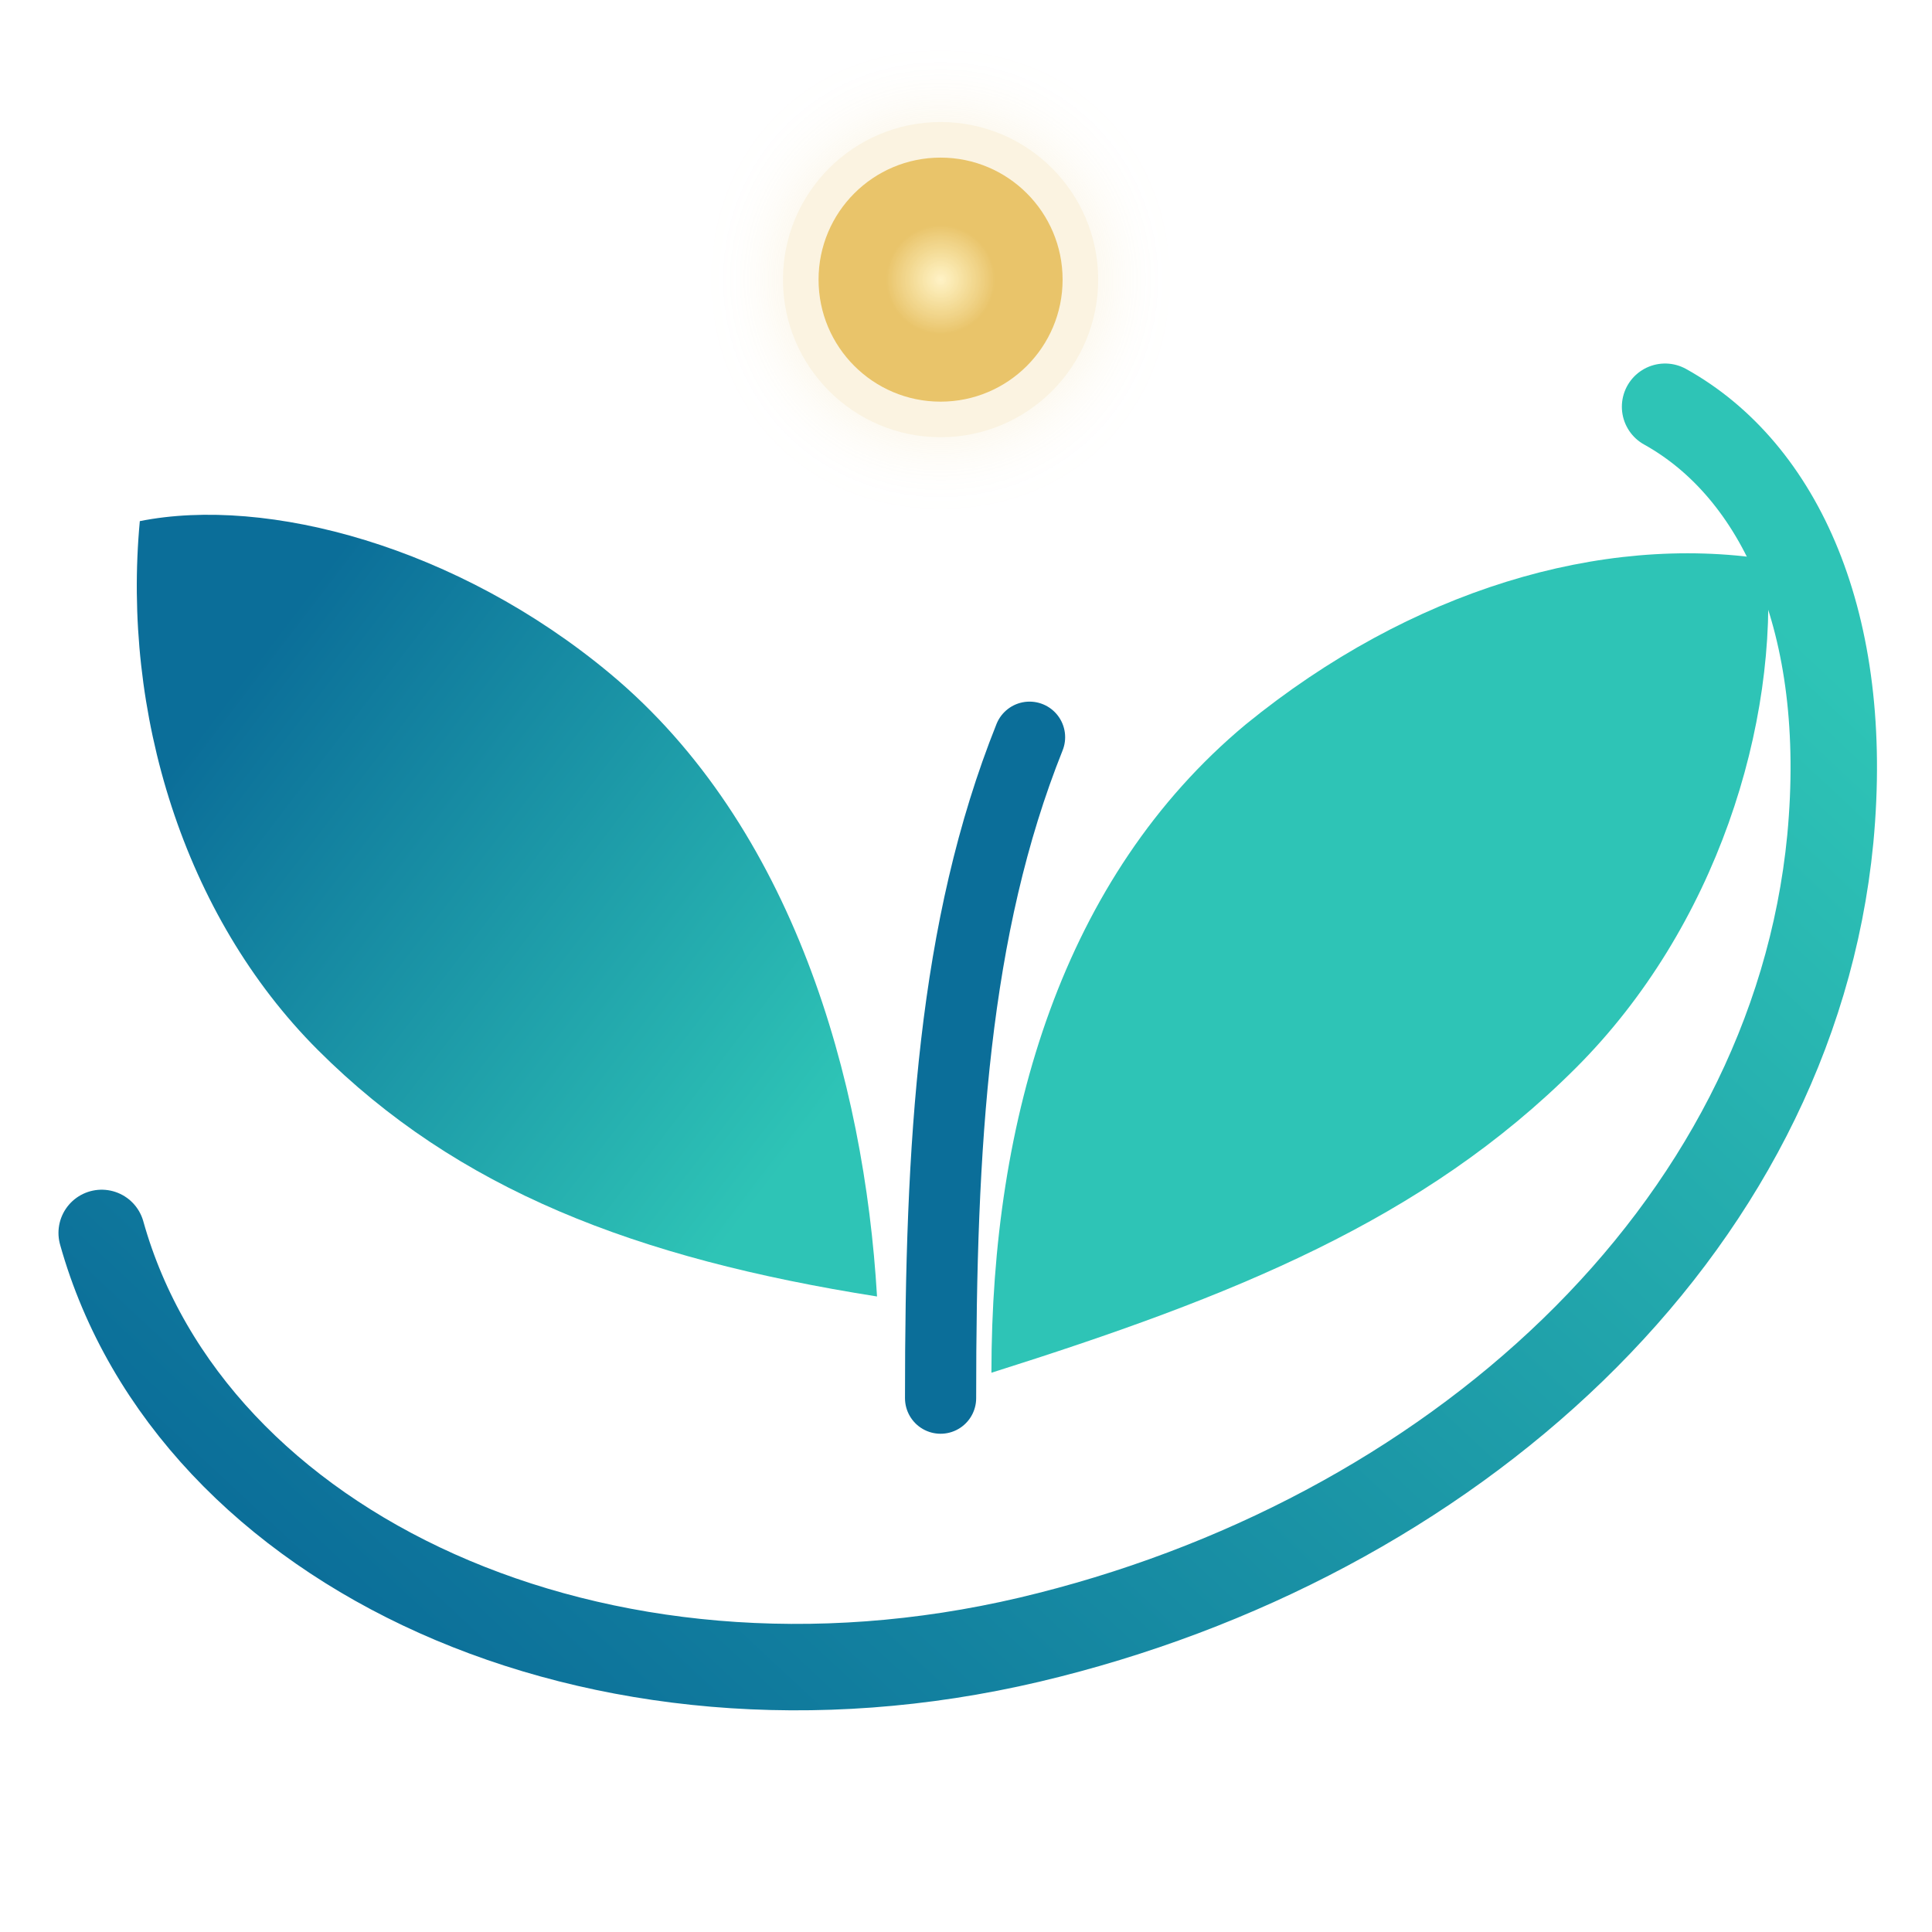
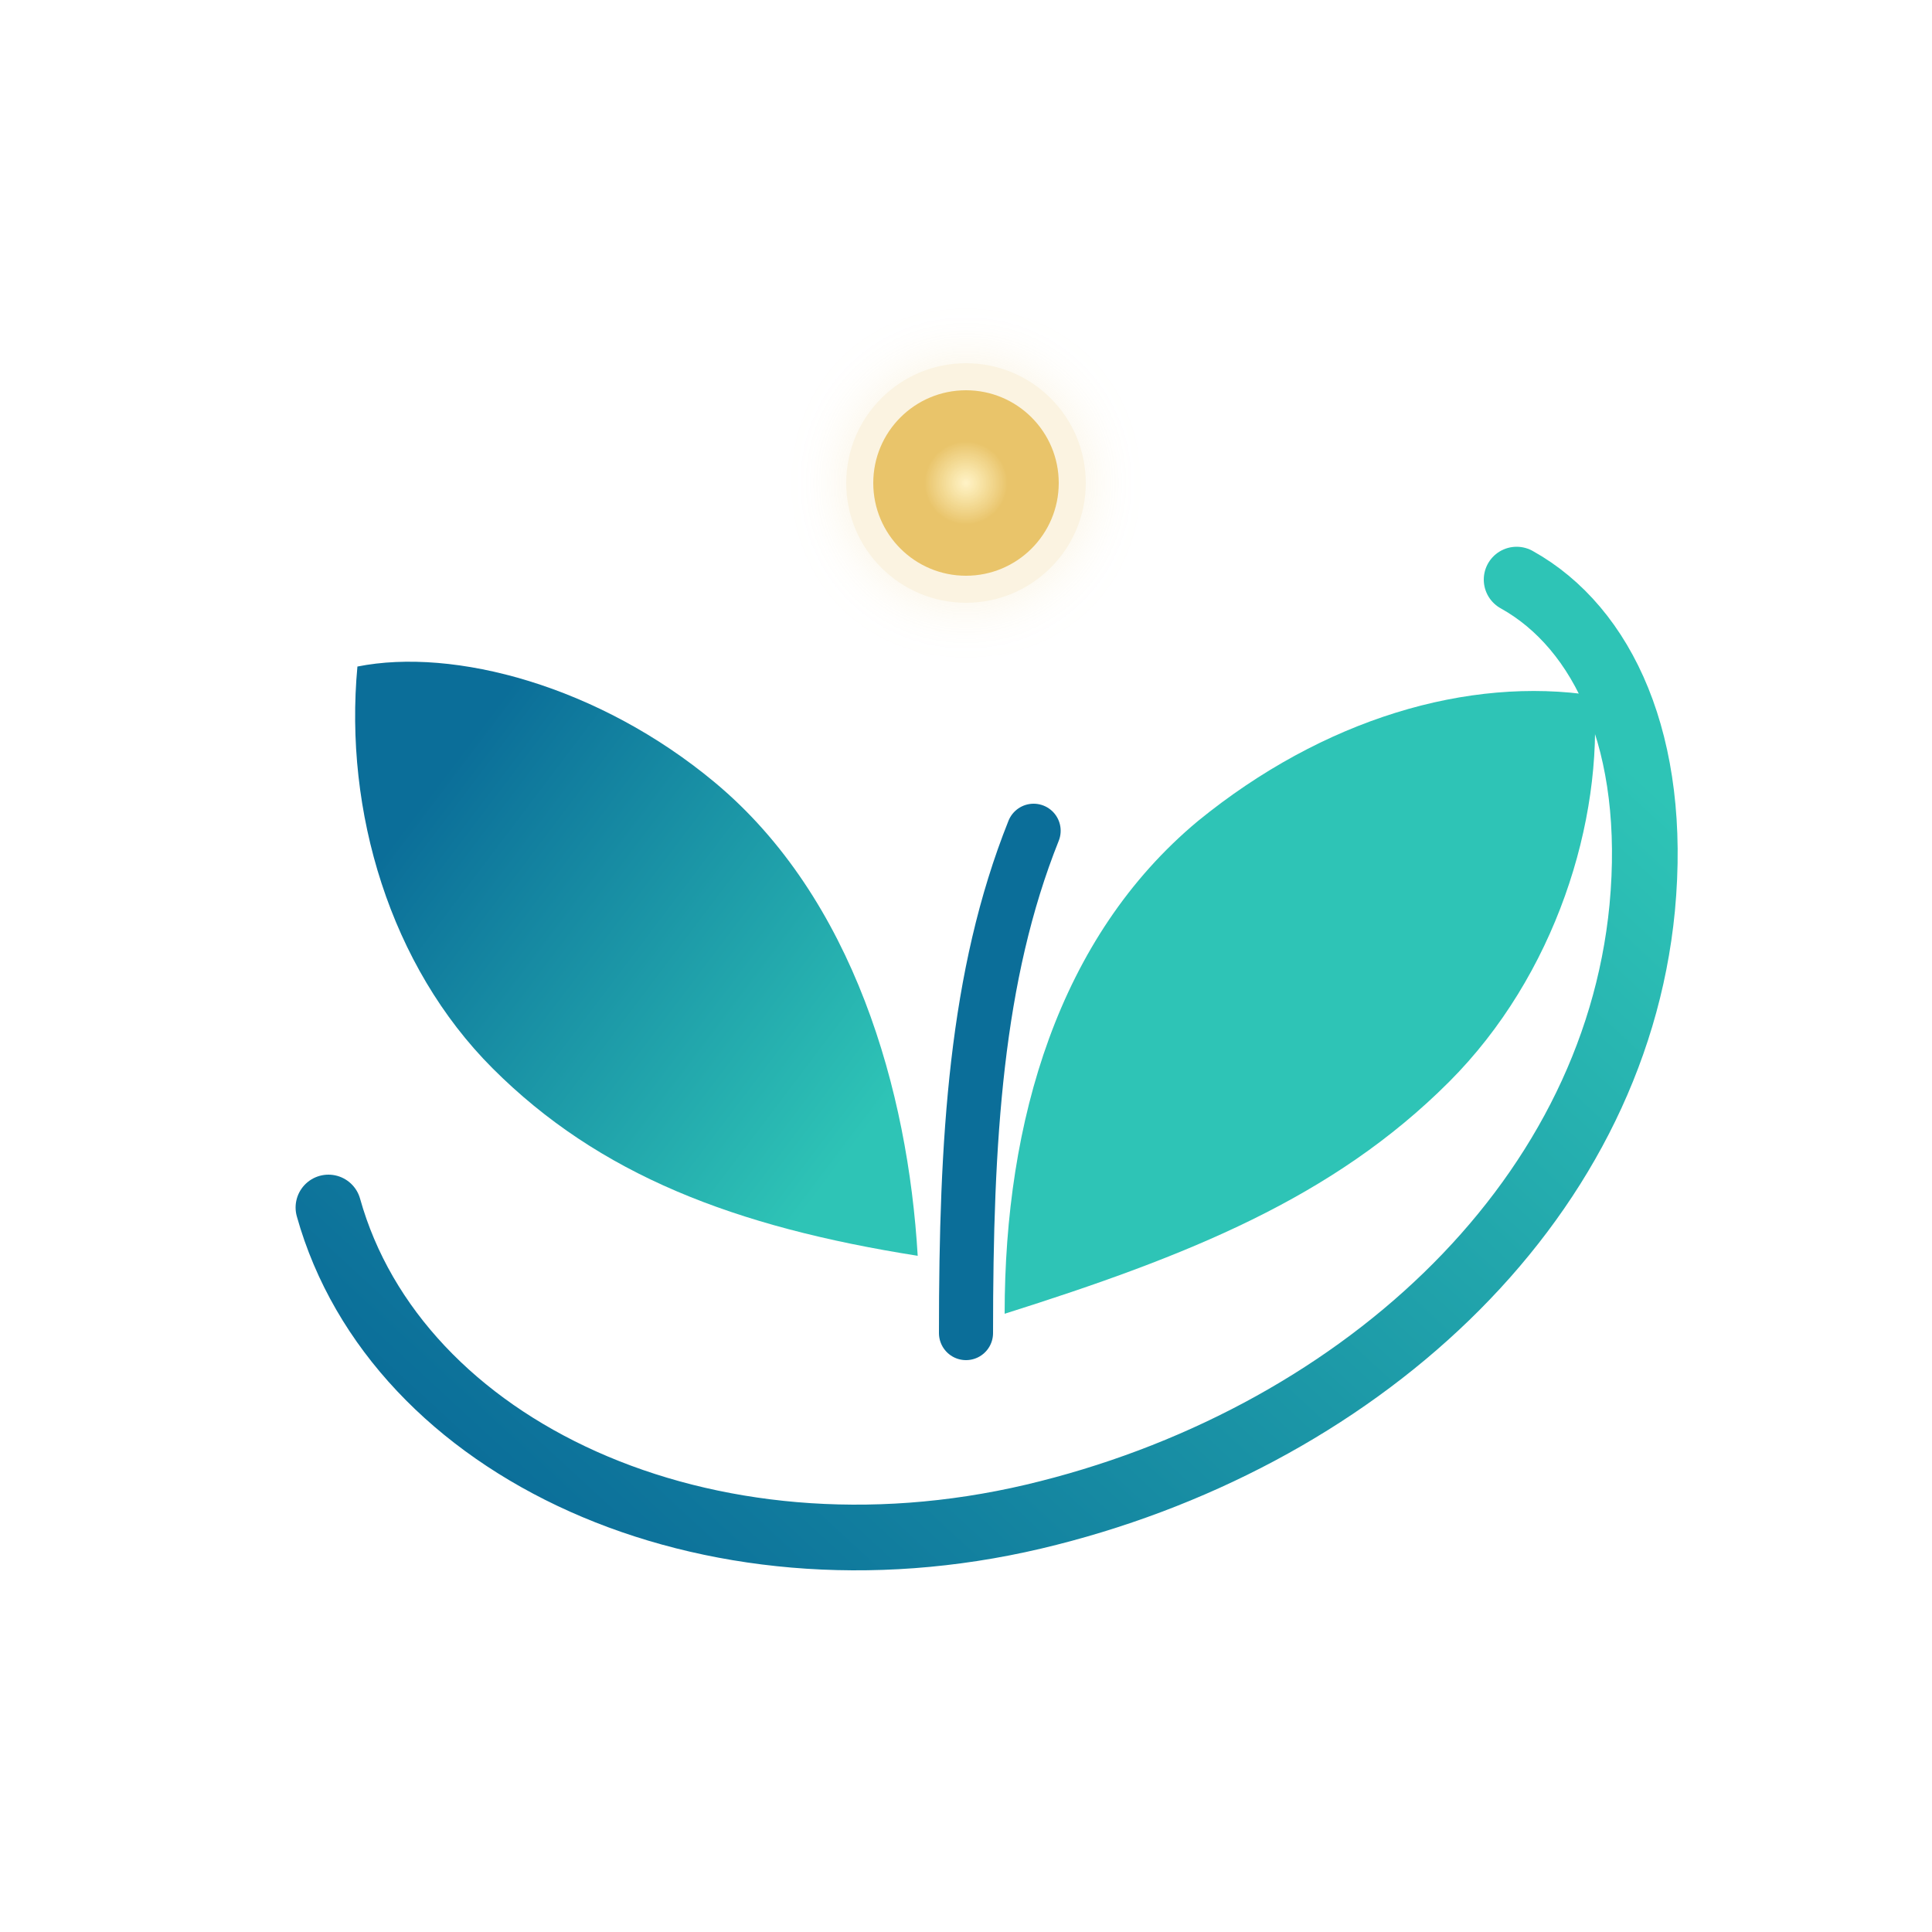
- <svg xmlns="http://www.w3.org/2000/svg" width="512" height="512" viewBox="130 140 760 760">
+ <svg xmlns="http://www.w3.org/2000/svg" width="1000" height="1000" viewBox="0 0 1000 1000">
  <defs>
    <linearGradient id="leafGradient" x1="15%" y1="20%" x2="90%" y2="80%">
      <stop offset="0%" stop-color="#0B6E99" />
      <stop offset="100%" stop-color="#2EC4B6" />
    </linearGradient>
    <linearGradient id="orbitGradient" x1="5%" y1="85%" x2="95%" y2="15%">
      <stop offset="0%" stop-color="#0B6E99" />
      <stop offset="100%" stop-color="#2EC4B6" />
    </linearGradient>
    <radialGradient id="seedGlow">
      <stop offset="0%" stop-color="#FFF3C4" stop-opacity="0.95" />
      <stop offset="45%" stop-color="#E9C46A" stop-opacity="1" />
      <stop offset="100%" stop-color="#E9C46A" stop-opacity="1" />
    </radialGradient>
    <filter id="glow" x="-80%" y="-80%" width="260%" height="260%">
      <feGaussianBlur stdDeviation="14" result="blur" />
      <feMerge>
        <feMergeNode in="blur" />
        <feMergeNode in="SourceGraphic" />
      </feMerge>
    </filter>
  </defs>
  <circle cx="500" cy="250" r="62" fill="#E9C46A" opacity="0.20" filter="url(#glow)" />
  <circle cx="500" cy="250" r="48" fill="url(#seedGlow)" />
  <path d="M475 650            C470 565 442 465 370 405            C310 355 235 335 185 345            C178 420 202 500 255 553            C310 608 380 635 475 650 Z" fill="url(#leafGradient)" />
  <path d="M520 680            C520 580 548 485 620 425            C685 372 760 350 825 360            C830 425 805 505 750 560            C690 620 615 650 520 680 Z" fill="#2EC4B6" />
  <path d="M500 690 C500 590 505 505 535 430" fill="none" stroke="#0B6E99" stroke-width="28" stroke-linecap="round" />
  <path d="M170 625            C205 750 365 825 535 785            C700 746 835 625 850 470            C858 385 830 325 785 300" fill="none" stroke="url(#orbitGradient)" stroke-width="34" stroke-linecap="round" stroke-linejoin="round" />
</svg>
